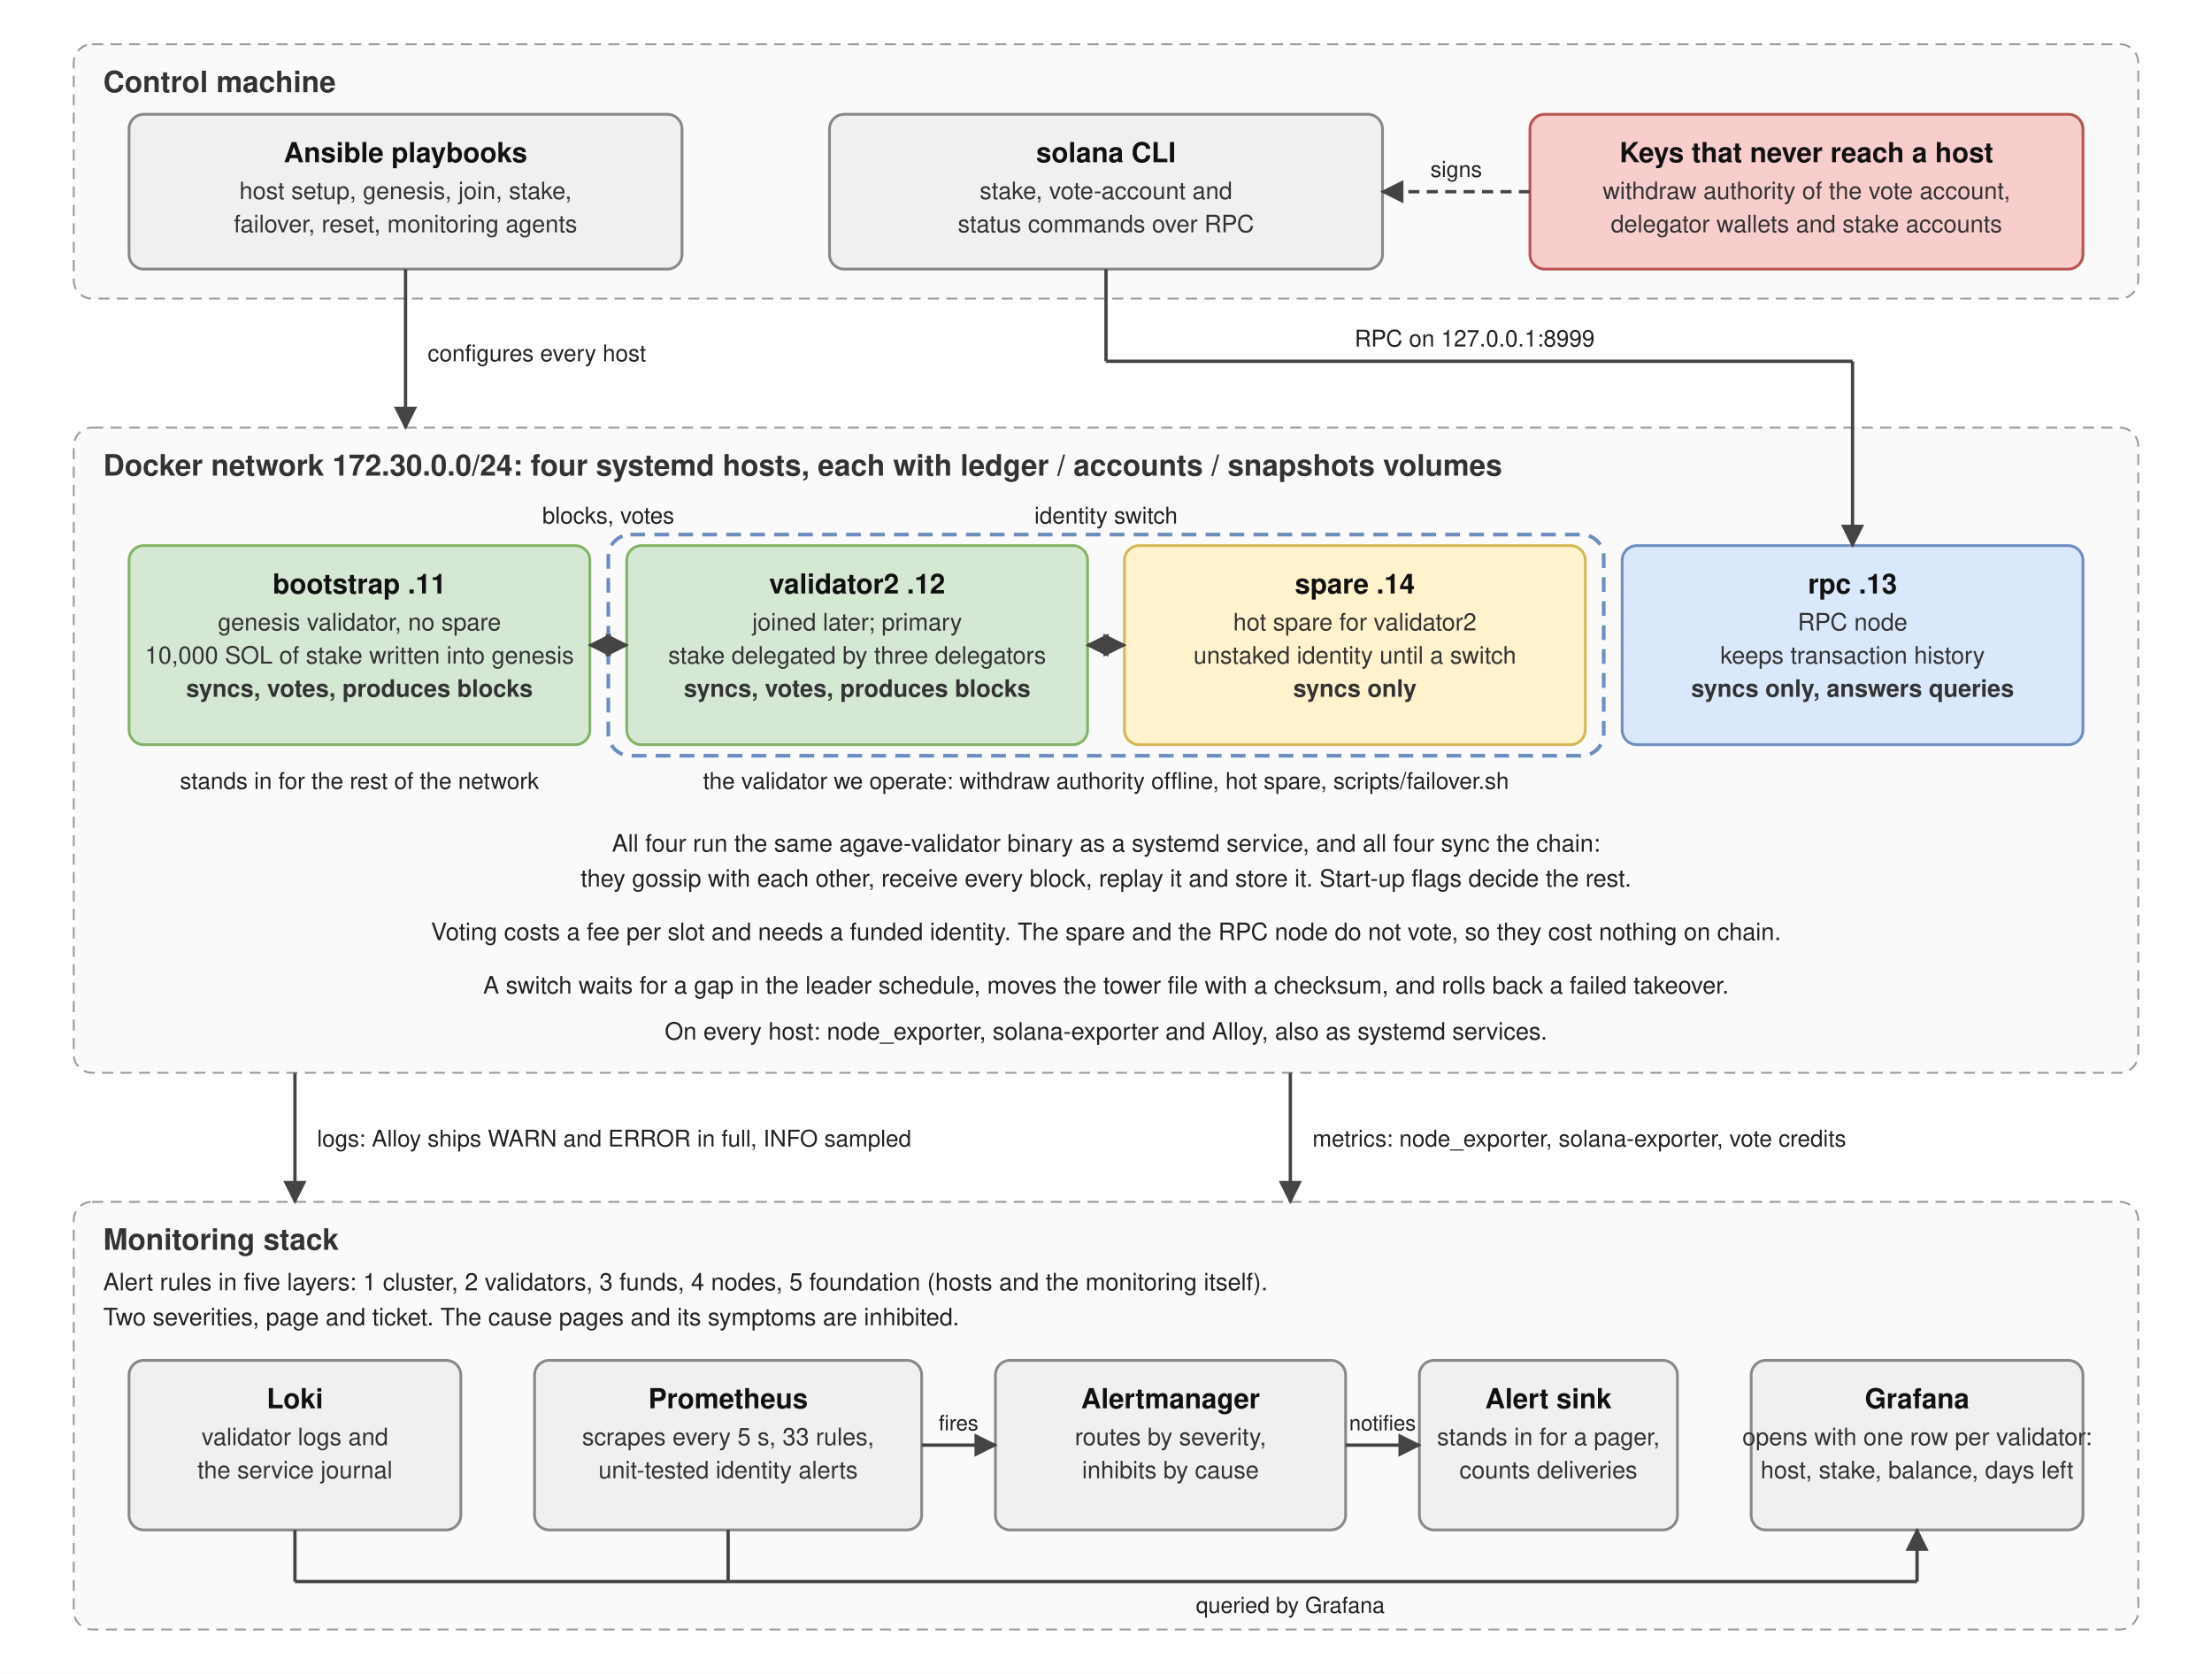
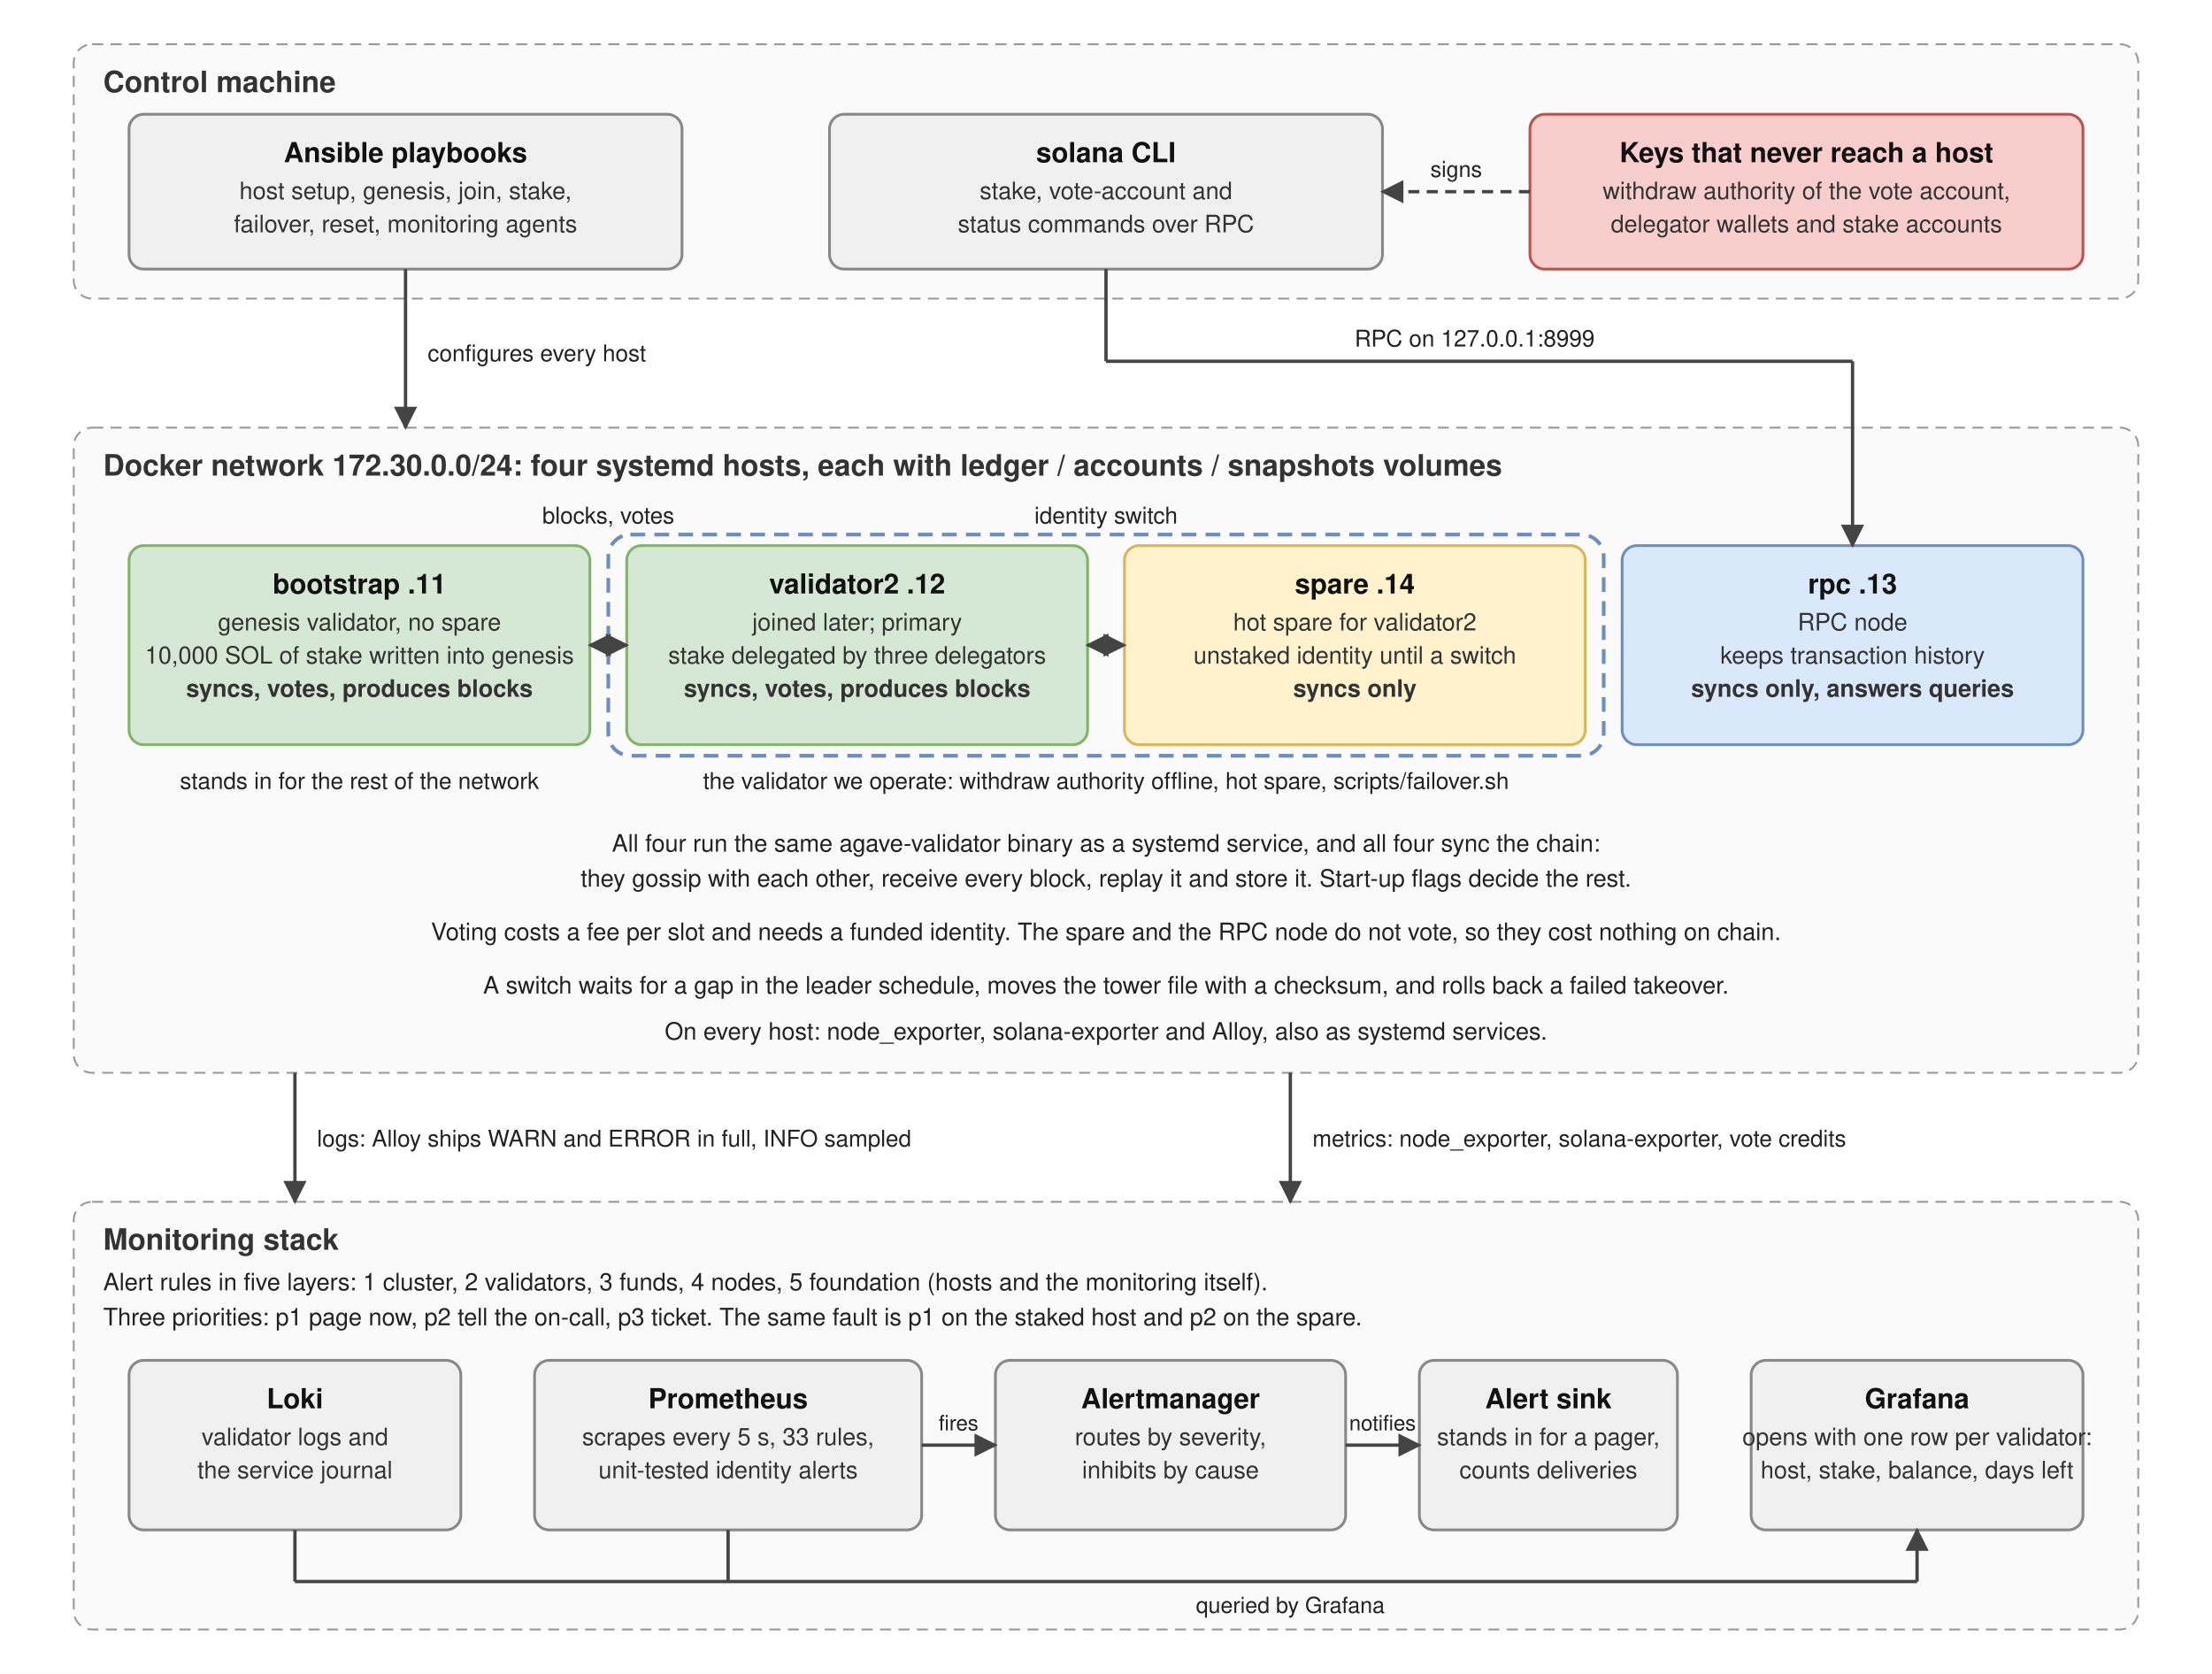
<svg xmlns="http://www.w3.org/2000/svg" viewBox="0 0 1200 908" width="1200" height="908" font-family="Helvetica, Arial, sans-serif">
  <defs>
    <marker id="a" viewBox="0 0 10 10" refX="9" refY="5" markerWidth="7" markerHeight="7" orient="auto-start-reverse">
      <path d="M0,0 L10,5 L0,10 z" fill="#444" />
    </marker>
  </defs>
  <rect width="1200" height="908" fill="#ffffff" />
  <rect x="40" y="24" width="1120" height="138" rx="10" fill="#fafafa" stroke="#999" stroke-dasharray="6 4" />
  <text x="56" y="50" font-size="16" font-weight="bold" fill="#333">Control machine</text>
  <rect x="70" y="62" width="300" height="84" rx="8" fill="#f0f0f0" stroke="#888888" stroke-width="1.5" />
  <text x="220.0" y="88" font-size="15" text-anchor="middle" fill="#111" font-weight="bold">Ansible playbooks</text>
  <text x="220.0" y="108" font-size="13" text-anchor="middle" fill="#333">host setup, genesis, join, stake,</text>
  <text x="220.0" y="126" font-size="13" text-anchor="middle" fill="#333">failover, reset, monitoring agents</text>
  <rect x="450" y="62" width="300" height="84" rx="8" fill="#f0f0f0" stroke="#888888" stroke-width="1.5" />
  <text x="600.0" y="88" font-size="15" text-anchor="middle" fill="#111" font-weight="bold">solana CLI</text>
  <text x="600.0" y="108" font-size="13" text-anchor="middle" fill="#333">stake, vote-account and</text>
  <text x="600.0" y="126" font-size="13" text-anchor="middle" fill="#333">status commands over RPC</text>
  <rect x="830" y="62" width="300" height="84" rx="8" fill="#f8cecc" stroke="#b85450" stroke-width="1.5" />
  <text x="980.0" y="88" font-size="15" text-anchor="middle" fill="#111" font-weight="bold">Keys that never reach a host</text>
  <text x="980.0" y="108" font-size="13" text-anchor="middle" fill="#333">withdraw authority of the vote account,</text>
  <text x="980.0" y="126" font-size="13" text-anchor="middle" fill="#333">delegator wallets and stake accounts</text>
  <line x1="830" y1="104" x2="750" y2="104" stroke="#444" stroke-width="1.8" stroke-dasharray="6 4" marker-end="url(#a)" />
  <text x="790" y="96" font-size="12" text-anchor="middle" fill="#222">signs</text>
  <rect x="40" y="232" width="1120" height="350" rx="10" fill="#fafafa" stroke="#999" stroke-dasharray="6 4" />
  <text x="56" y="258" font-size="16" font-weight="bold" fill="#333">Docker network 172.30.0.0/24: four systemd hosts, each with ledger / accounts / snapshots volumes</text>
  <rect x="330" y="290" width="540" height="120" rx="12" fill="none" stroke="#6c8ebf" stroke-width="2" stroke-dasharray="8 5" />
  <rect x="70" y="296" width="250" height="108" rx="8" fill="#d5e8d4" stroke="#82b366" stroke-width="1.5" />
  <text x="195.0" y="322" font-size="15" text-anchor="middle" fill="#111" font-weight="bold">bootstrap  .11</text>
  <text x="195.0" y="342" font-size="13" text-anchor="middle" fill="#333">genesis validator, no spare</text>
  <text x="195.0" y="360" font-size="13" text-anchor="middle" fill="#333">10,000 SOL of stake written into genesis</text>
  <text x="195.0" y="378" font-size="13" text-anchor="middle" fill="#333" font-weight="bold">syncs, votes, produces blocks</text>
  <rect x="340" y="296" width="250" height="108" rx="8" fill="#d5e8d4" stroke="#82b366" stroke-width="1.5" />
  <text x="465.0" y="322" font-size="15" text-anchor="middle" fill="#111" font-weight="bold">validator2  .12</text>
  <text x="465.0" y="342" font-size="13" text-anchor="middle" fill="#333">joined later; primary</text>
  <text x="465.0" y="360" font-size="13" text-anchor="middle" fill="#333">stake delegated by three delegators</text>
  <text x="465.0" y="378" font-size="13" text-anchor="middle" fill="#333" font-weight="bold">syncs, votes, produces blocks</text>
  <rect x="610" y="296" width="250" height="108" rx="8" fill="#fff2cc" stroke="#d6b656" stroke-width="1.5" />
  <text x="735.0" y="322" font-size="15" text-anchor="middle" fill="#111" font-weight="bold">spare  .14</text>
  <text x="735.0" y="342" font-size="13" text-anchor="middle" fill="#333">hot spare for validator2</text>
  <text x="735.0" y="360" font-size="13" text-anchor="middle" fill="#333">unstaked identity until a switch</text>
  <text x="735.0" y="378" font-size="13" text-anchor="middle" fill="#333" font-weight="bold">syncs only</text>
  <rect x="880" y="296" width="250" height="108" rx="8" fill="#dae8fc" stroke="#6c8ebf" stroke-width="1.5" />
  <text x="1005.0" y="322" font-size="15" text-anchor="middle" fill="#111" font-weight="bold">rpc  .13</text>
  <text x="1005.0" y="342" font-size="13" text-anchor="middle" fill="#333">RPC node</text>
  <text x="1005.0" y="360" font-size="13" text-anchor="middle" fill="#333">keeps transaction history</text>
  <text x="1005.0" y="378" font-size="13" text-anchor="middle" fill="#333" font-weight="bold">syncs only, answers queries</text>
  <text x="330" y="284" font-size="12.5" text-anchor="middle" fill="#222">blocks, votes</text>
  <line x1="320" y1="350" x2="340" y2="350" stroke="#444" stroke-width="1.8" marker-start="url(#a)" marker-end="url(#a)" />
  <text x="600" y="284" font-size="12.5" text-anchor="middle" fill="#222">identity switch</text>
  <line x1="590" y1="350" x2="610" y2="350" stroke="#444" stroke-width="1.8" stroke-dasharray="6 4" marker-start="url(#a)" marker-end="url(#a)" />
  <text x="195" y="428" font-size="12.5" text-anchor="middle" fill="#222">stands in for the rest of the network</text>
  <text x="600" y="428" font-size="12.5" text-anchor="middle" fill="#222">the validator we operate: withdraw authority offline, hot spare, scripts/failover.sh</text>
  <text x="600" y="462" font-size="13" text-anchor="middle" fill="#222">All four run the same agave-validator binary as a systemd service, and all four sync the chain:</text>
  <text x="600" y="481" font-size="13" text-anchor="middle" fill="#222">they gossip with each other, receive every block, replay it and store it. Start-up flags decide the rest.</text>
  <text x="600" y="510" font-size="13" text-anchor="middle" fill="#222">Voting costs a fee per slot and needs a funded identity. The spare and the RPC node do not vote, so they cost nothing on chain.</text>
  <text x="600" y="539" font-size="13" text-anchor="middle" fill="#222">A switch waits for a gap in the leader schedule, moves the tower file with a checksum, and rolls back a failed takeover.</text>
  <text x="600" y="564" font-size="13" text-anchor="middle" fill="#222">On every host: node_exporter, solana-exporter and Alloy, also as systemd services.</text>
  <line x1="220" y1="146" x2="220" y2="232" stroke="#444" stroke-width="1.8" marker-end="url(#a)" />
  <text x="232" y="196" font-size="12.5" text-anchor="start" fill="#222">configures every host</text>
  <line x1="600" y1="146" x2="600" y2="196" stroke="#444" stroke-width="1.8" />
  <line x1="600" y1="196" x2="1005" y2="196" stroke="#444" stroke-width="1.8" />
  <line x1="1005" y1="196" x2="1005" y2="296" stroke="#444" stroke-width="1.8" marker-end="url(#a)" />
  <text x="800" y="188" font-size="12.5" text-anchor="middle" fill="#222">RPC on 127.0.0.1:8999</text>
  <rect x="40" y="652" width="1120" height="232" rx="10" fill="#fafafa" stroke="#999" stroke-dasharray="6 4" />
  <text x="56" y="678" font-size="16" font-weight="bold" fill="#333">Monitoring stack</text>
  <text x="56" y="700" font-size="13" text-anchor="start" fill="#222">Alert rules in five layers: 1 cluster, 2 validators, 3 funds, 4 nodes, 5 foundation (hosts and the monitoring itself).</text>
-   <text x="56" y="719" font-size="13" text-anchor="start" fill="#222">Two severities, page and ticket. The cause pages and its symptoms are inhibited.</text>
+   <text x="56" y="719" font-size="13" text-anchor="start" fill="#222">Three priorities: p1 page now, p2 tell the on-call, p3 ticket. The same fault is p1 on the staked host and p2 on the spare.</text>
  <rect x="70" y="738" width="180" height="92" rx="8" fill="#f0f0f0" stroke="#888888" stroke-width="1.5" />
  <text x="160.0" y="764" font-size="15" text-anchor="middle" fill="#111" font-weight="bold">Loki</text>
  <text x="160.0" y="784" font-size="13" text-anchor="middle" fill="#333">validator logs and</text>
  <text x="160.0" y="802" font-size="13" text-anchor="middle" fill="#333">the service journal</text>
  <rect x="290" y="738" width="210" height="92" rx="8" fill="#f0f0f0" stroke="#888888" stroke-width="1.5" />
  <text x="395.0" y="764" font-size="15" text-anchor="middle" fill="#111" font-weight="bold">Prometheus</text>
  <text x="395.0" y="784" font-size="13" text-anchor="middle" fill="#333">scrapes every 5 s, 33 rules,</text>
  <text x="395.0" y="802" font-size="13" text-anchor="middle" fill="#333">unit-tested identity alerts</text>
  <rect x="540" y="738" width="190" height="92" rx="8" fill="#f0f0f0" stroke="#888888" stroke-width="1.5" />
  <text x="635.0" y="764" font-size="15" text-anchor="middle" fill="#111" font-weight="bold">Alertmanager</text>
  <text x="635.0" y="784" font-size="13" text-anchor="middle" fill="#333">routes by severity,</text>
  <text x="635.0" y="802" font-size="13" text-anchor="middle" fill="#333">inhibits by cause</text>
  <rect x="770" y="738" width="140" height="92" rx="8" fill="#f0f0f0" stroke="#888888" stroke-width="1.5" />
  <text x="840.0" y="764" font-size="15" text-anchor="middle" fill="#111" font-weight="bold">Alert sink</text>
  <text x="840.0" y="784" font-size="13" text-anchor="middle" fill="#333">stands in for a pager,</text>
  <text x="840.0" y="802" font-size="13" text-anchor="middle" fill="#333">counts deliveries</text>
  <rect x="950" y="738" width="180" height="92" rx="8" fill="#f0f0f0" stroke="#888888" stroke-width="1.5" />
  <text x="1040.0" y="764" font-size="15" text-anchor="middle" fill="#111" font-weight="bold">Grafana</text>
  <text x="1040.0" y="784" font-size="13" text-anchor="middle" fill="#333">opens with one row per validator:</text>
  <text x="1040.0" y="802" font-size="13" text-anchor="middle" fill="#333">host, stake, balance, days left</text>
  <line x1="500" y1="784" x2="540" y2="784" stroke="#444" stroke-width="1.8" marker-end="url(#a)" />
  <line x1="730" y1="784" x2="770" y2="784" stroke="#444" stroke-width="1.8" marker-end="url(#a)" />
  <text x="520" y="776" font-size="11.5" text-anchor="middle" fill="#222">fires</text>
  <text x="750" y="776" font-size="11.5" text-anchor="middle" fill="#222">notifies</text>
  <line x1="160" y1="830" x2="160" y2="858" stroke="#444" stroke-width="1.8" />
  <line x1="395" y1="830" x2="395" y2="858" stroke="#444" stroke-width="1.8" />
  <line x1="160" y1="858" x2="1040" y2="858" stroke="#444" stroke-width="1.8" />
  <line x1="1040" y1="858" x2="1040" y2="830" stroke="#444" stroke-width="1.8" marker-end="url(#a)" />
  <text x="700" y="875" font-size="12" text-anchor="middle" fill="#222">queried by Grafana</text>
  <line x1="160" y1="582" x2="160" y2="652" stroke="#444" stroke-width="1.8" marker-end="url(#a)" />
  <text x="172" y="622" font-size="12.5" text-anchor="start" fill="#222">logs: Alloy ships WARN and ERROR in full, INFO sampled</text>
  <line x1="700" y1="582" x2="700" y2="652" stroke="#444" stroke-width="1.8" marker-end="url(#a)" />
  <text x="712" y="622" font-size="12.5" text-anchor="start" fill="#222">metrics: node_exporter, solana-exporter, vote credits</text>
</svg>
